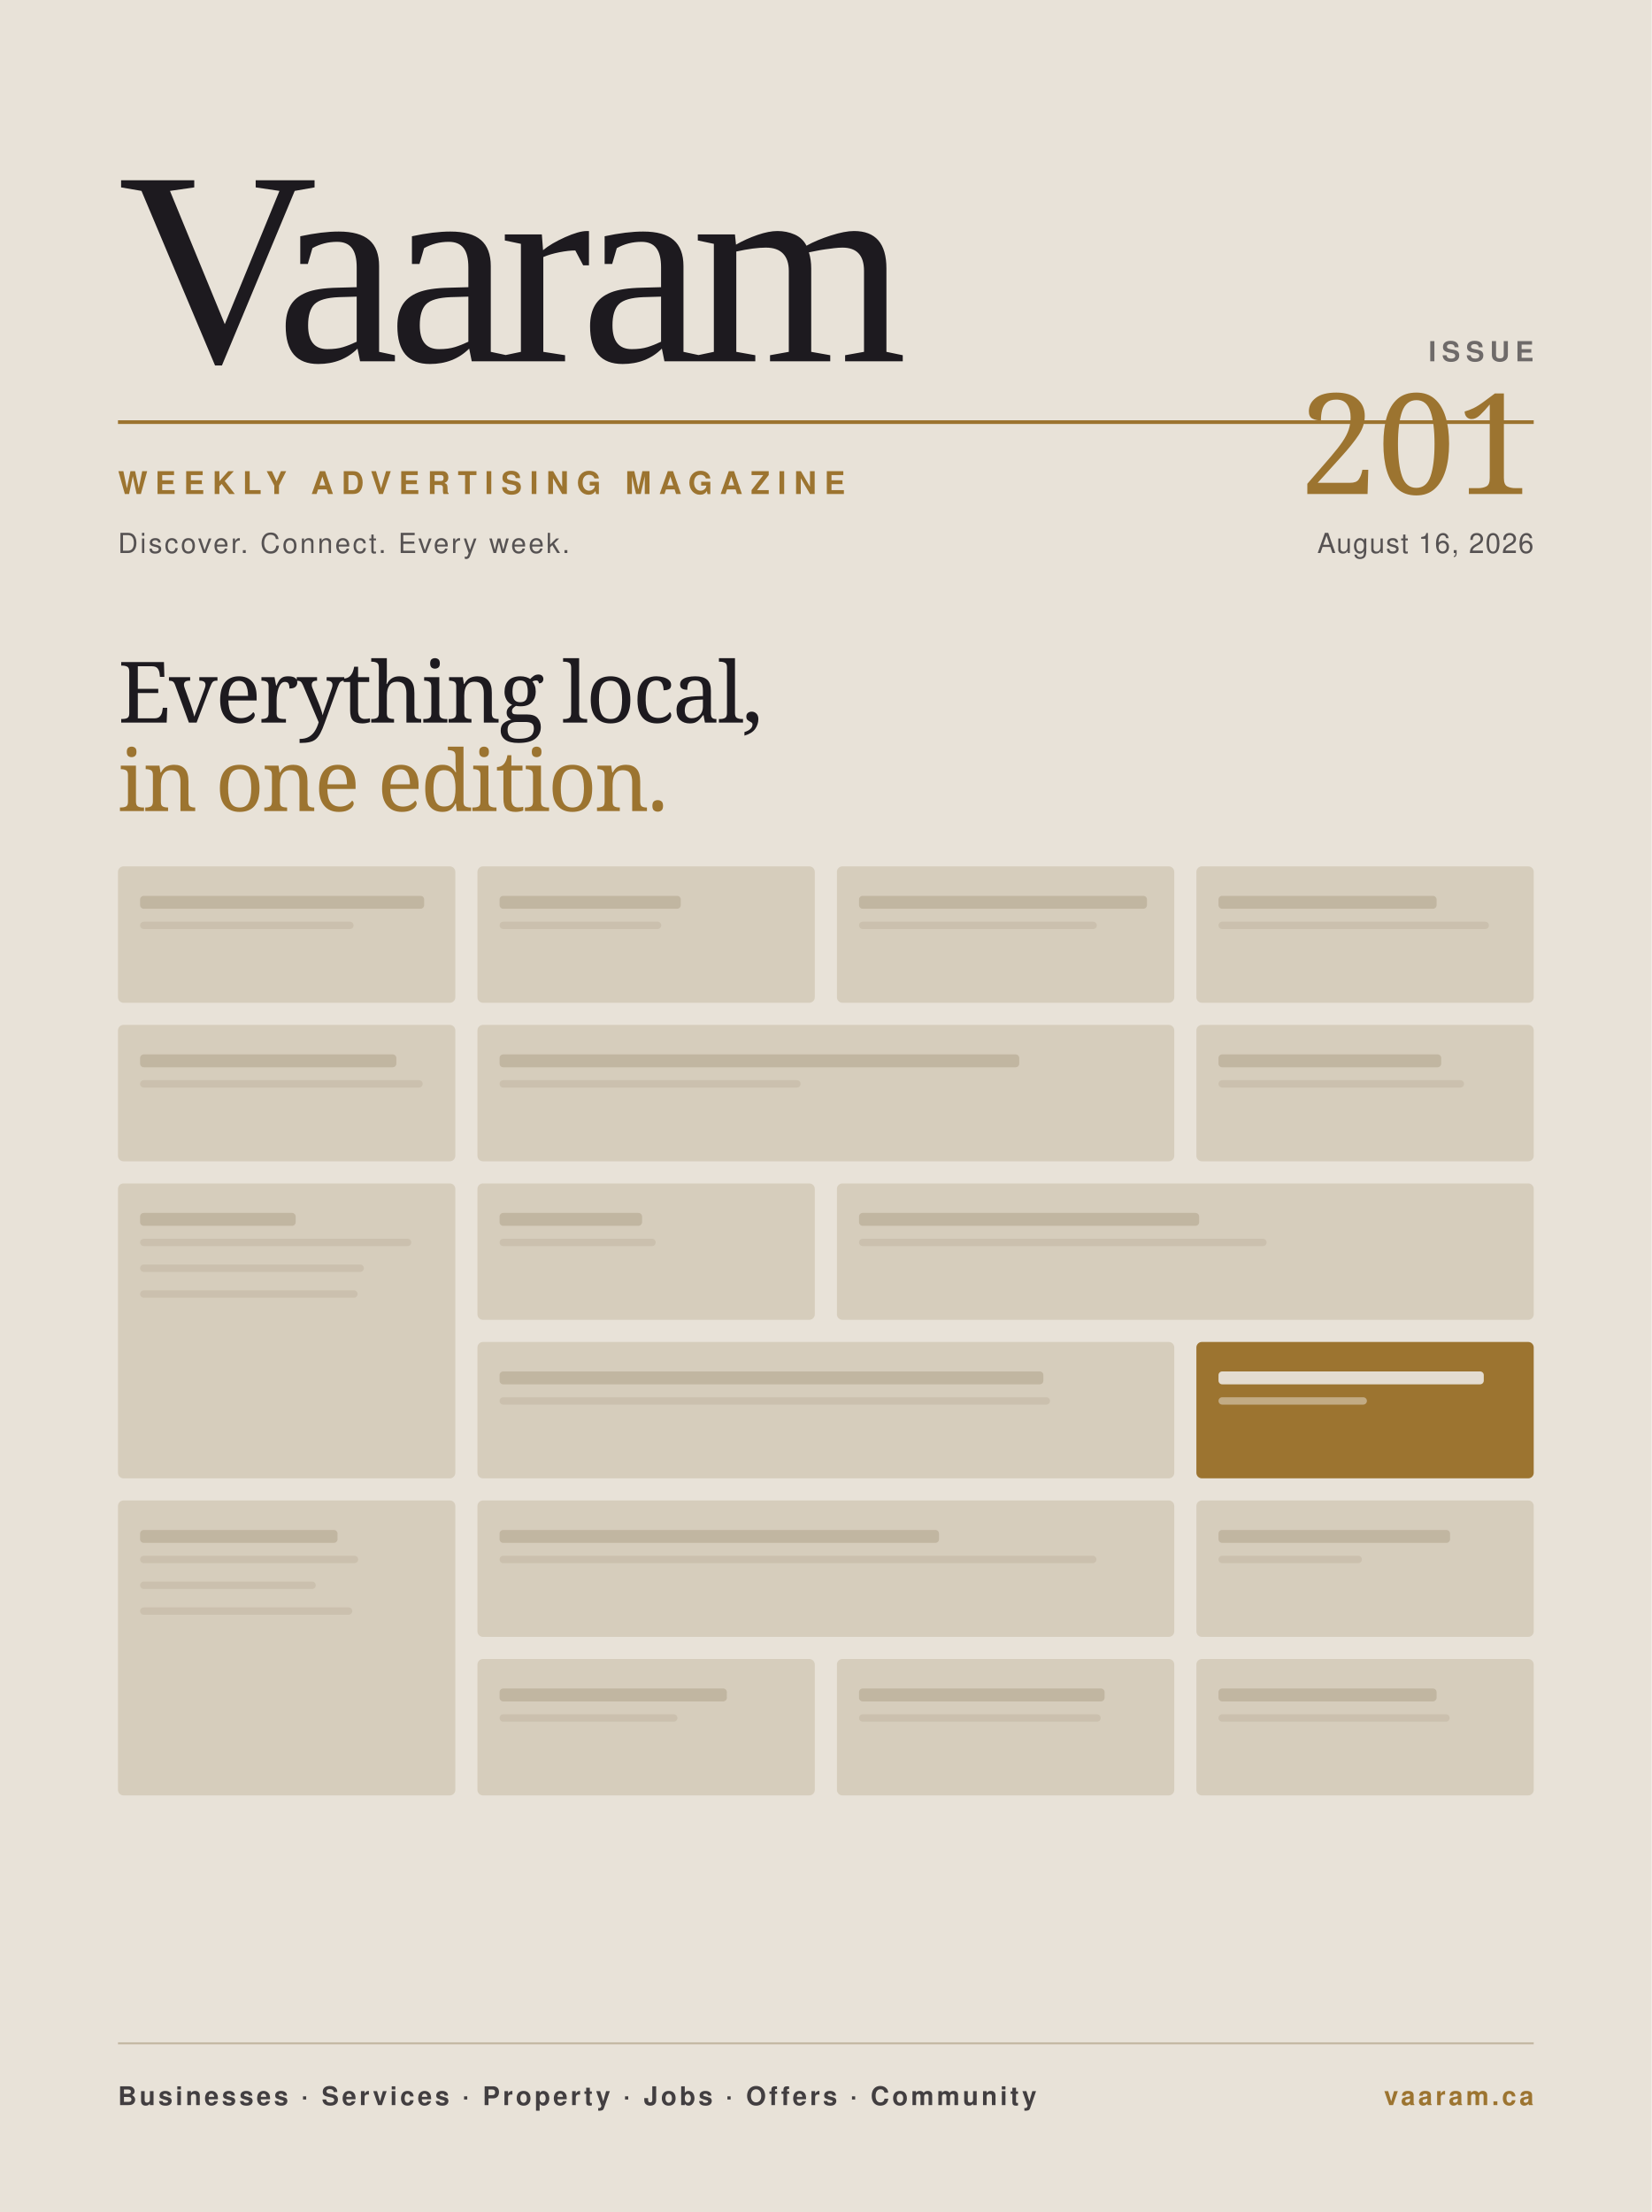
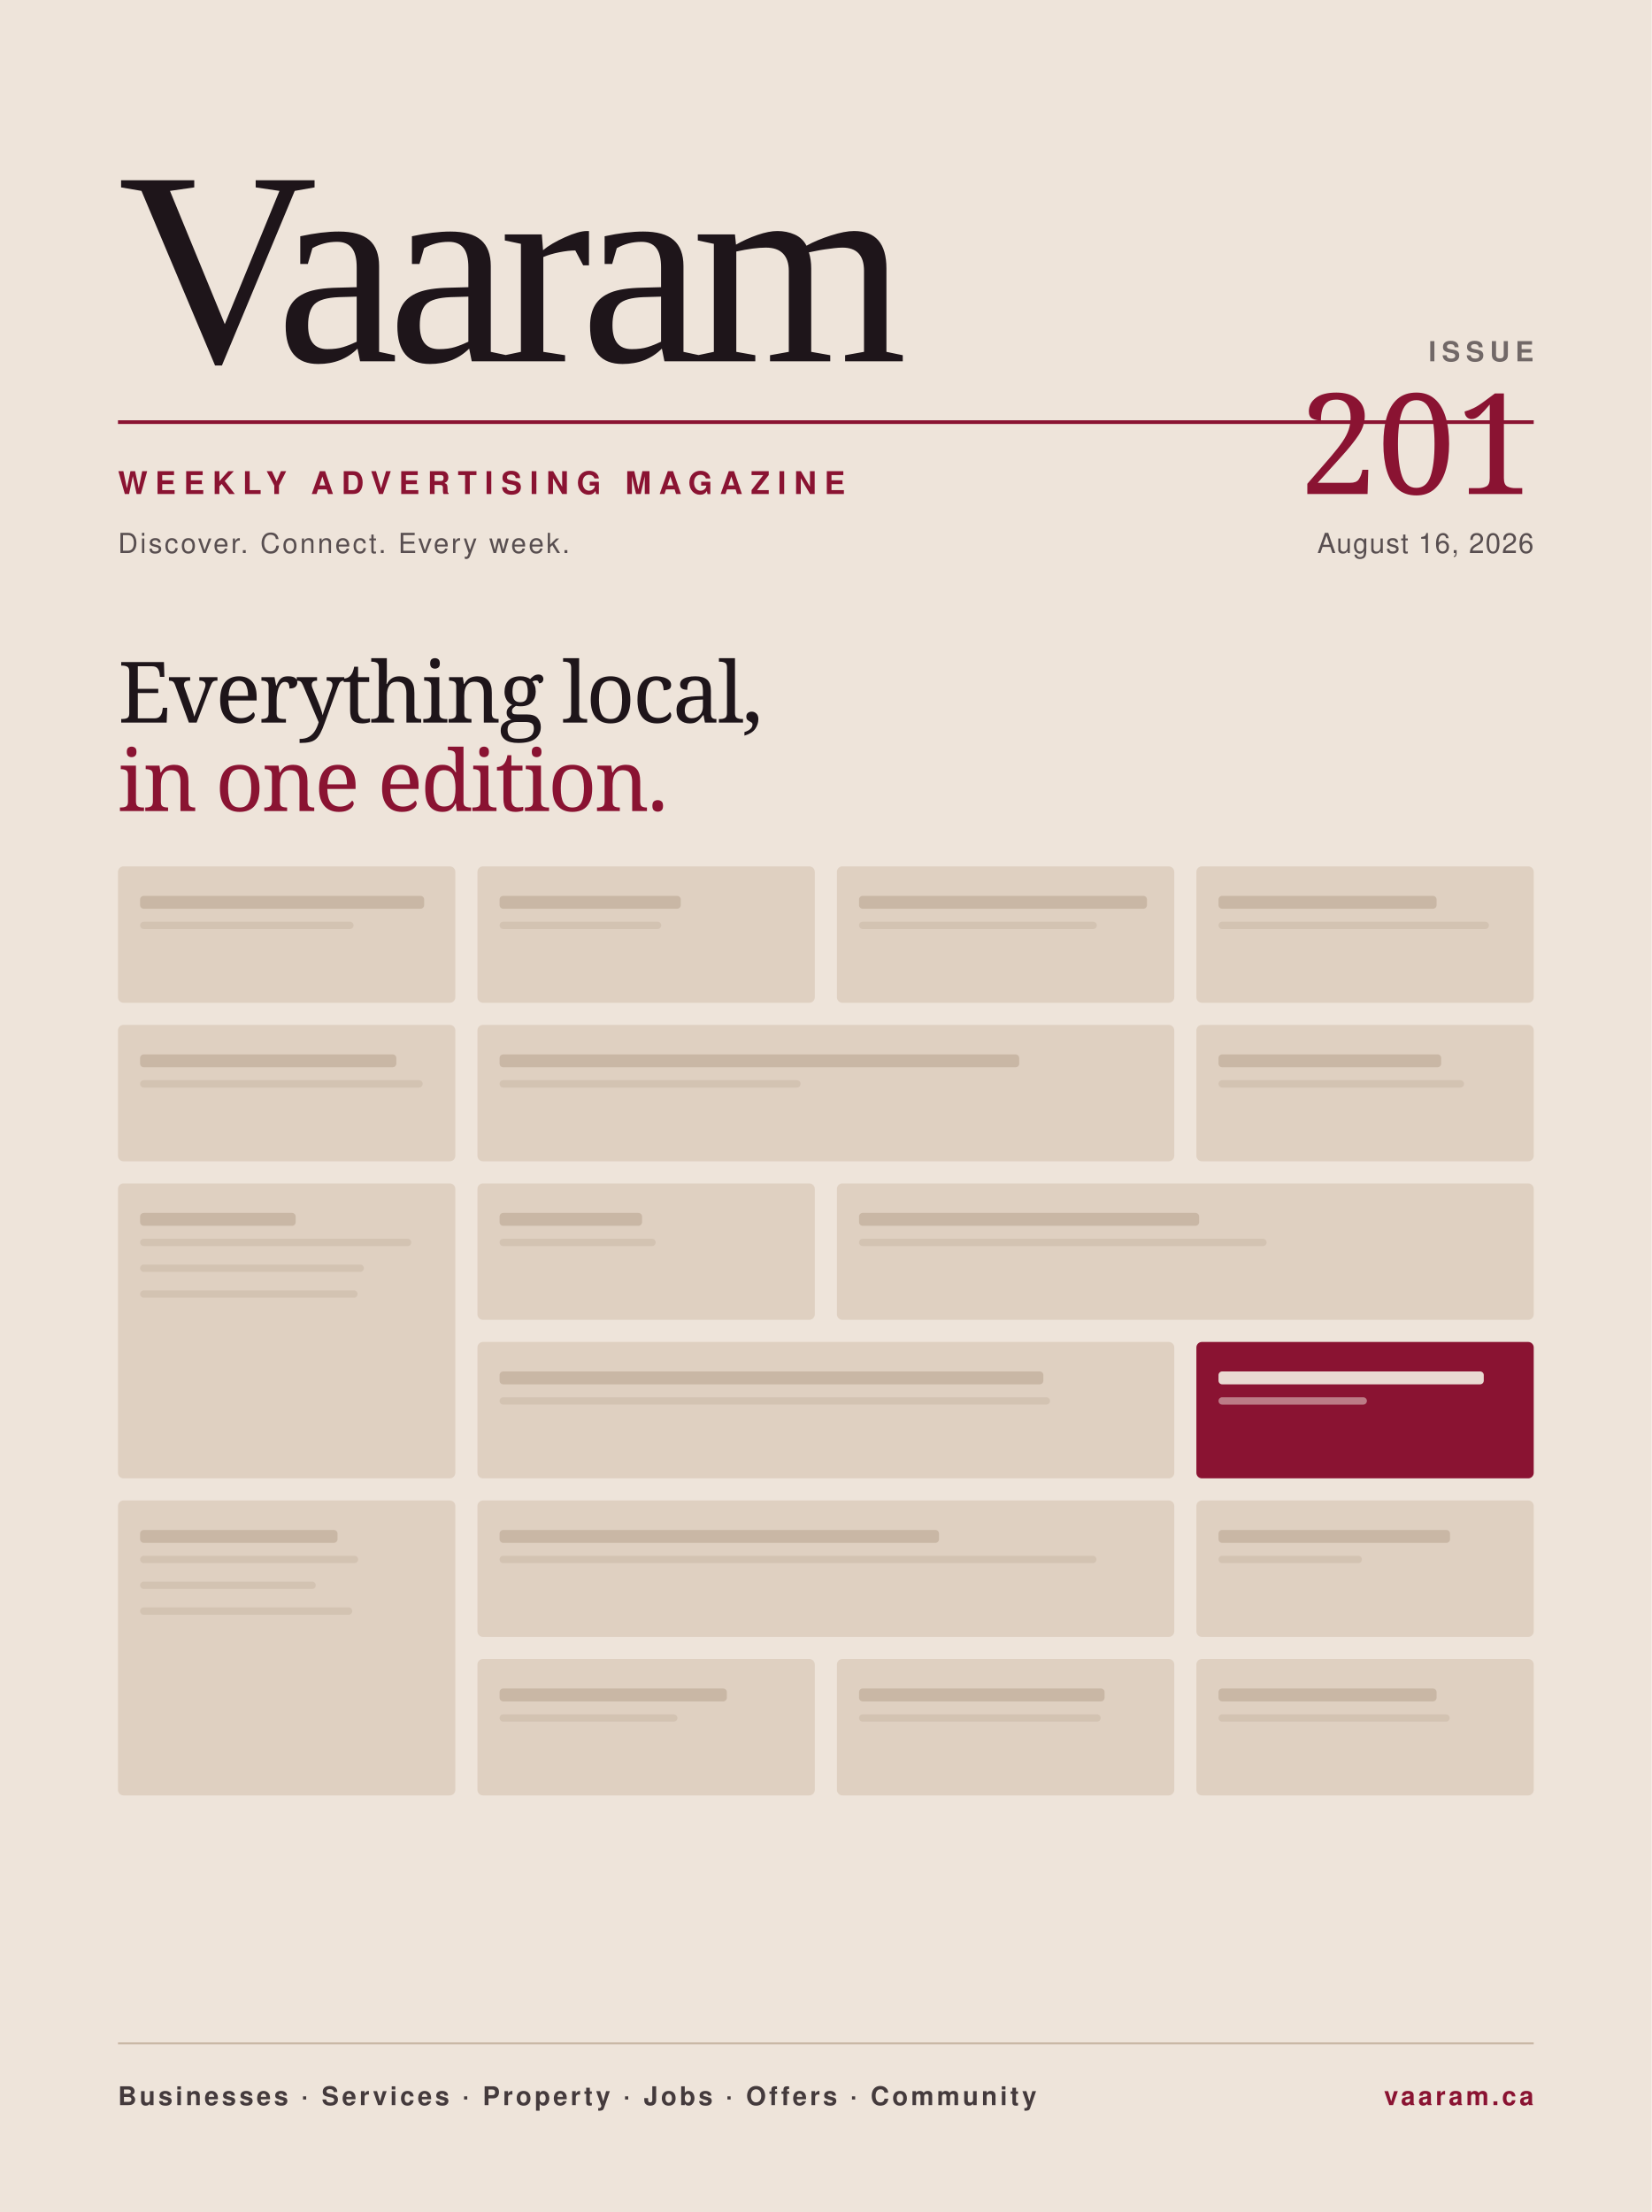
<svg xmlns="http://www.w3.org/2000/svg" width="896" height="1200" viewBox="0 0 896 1200" role="img" aria-label="Vaaram Magazine issue 201 cover">
-   <rect width="896" height="1200" fill="#e8e2d8" />
-   <text x="64" y="196" font-family="Georgia, 'Times New Roman', serif" font-size="150" font-weight="500" letter-spacing="-6" fill="#1d1a1f">Vaaram</text>
-   <rect x="64" y="228" width="768" height="2" fill="#9c7430" />
-   <text x="64" y="268" font-family="Helvetica, Arial, sans-serif" font-size="17" font-weight="700" letter-spacing="4.2" fill="#9c7430">WEEKLY ADVERTISING MAGAZINE</text>
-   <text x="64" y="300" font-family="Helvetica, Arial, sans-serif" font-size="15" letter-spacing="1.2" fill="#1d1a1f" opacity="0.72">Discover. Connect. Every week.</text>
-   <text x="832" y="196" text-anchor="end" font-family="Helvetica, Arial, sans-serif" font-size="15" font-weight="700" letter-spacing="3" fill="#1d1a1f" opacity="0.6">ISSUE</text>
-   <text x="832" y="268" text-anchor="end" font-family="Georgia, serif" font-size="76" font-weight="500" fill="#9c7430">201</text>
-   <text x="832" y="300" text-anchor="end" font-family="Helvetica, Arial, sans-serif" font-size="15" letter-spacing="0.6" fill="#1d1a1f" opacity="0.72">August 16, 2026</text>
-   <text x="64" y="392" font-family="Georgia, serif" font-size="46" font-weight="500" letter-spacing="-1.2" fill="#1d1a1f">Everything local,</text>
-   <text x="64" y="440" font-family="Georgia, serif" font-size="46" font-weight="500" letter-spacing="-1.2" fill="#9c7430">in one edition.</text>
-   <rect x="64.0" y="470" width="183.0" height="74" rx="3" fill="#d6cdbc" />
-   <rect x="76.0" y="486" width="154.1" height="7" rx="2" fill="#c0b49f" opacity="0.95" />
-   <rect x="76.0" y="500" width="115.8" height="4" rx="2" fill="#c0b49f" opacity="0.5" />
-   <rect x="259.0" y="470" width="183.0" height="74" rx="3" fill="#d6cdbc" />
-   <rect x="271.0" y="486" width="98.3" height="7" rx="2" fill="#c0b49f" opacity="0.95" />
-   <rect x="271.0" y="500" width="87.7" height="4" rx="2" fill="#c0b49f" opacity="0.5" />
-   <rect x="454.0" y="470" width="183.0" height="74" rx="3" fill="#d6cdbc" />
-   <rect x="466.0" y="486" width="156.2" height="7" rx="2" fill="#c0b49f" opacity="0.95" />
-   <rect x="466.0" y="500" width="129.0" height="4" rx="2" fill="#c0b49f" opacity="0.5" />
-   <rect x="649.0" y="470" width="183.0" height="74" rx="3" fill="#d6cdbc" />
-   <rect x="661.0" y="486" width="118.3" height="7" rx="2" fill="#c0b49f" opacity="0.95" />
-   <rect x="661.0" y="500" width="146.7" height="4" rx="2" fill="#c0b49f" opacity="0.5" />
-   <rect x="64.0" y="556" width="183.0" height="74" rx="3" fill="#d6cdbc" />
-   <rect x="76.0" y="572" width="139.0" height="7" rx="2" fill="#c0b49f" opacity="0.95" />
-   <rect x="76.0" y="586" width="153.3" height="4" rx="2" fill="#c0b49f" opacity="0.5" />
-   <rect x="259.0" y="556" width="378.0" height="74" rx="3" fill="#d6cdbc" />
-   <rect x="271.0" y="572" width="281.9" height="7" rx="2" fill="#c0b49f" opacity="0.95" />
-   <rect x="271.0" y="586" width="163.3" height="4" rx="2" fill="#c0b49f" opacity="0.5" />
-   <rect x="649.0" y="556" width="183.0" height="74" rx="3" fill="#d6cdbc" />
-   <rect x="661.0" y="572" width="120.8" height="7" rx="2" fill="#c0b49f" opacity="0.95" />
-   <rect x="661.0" y="586" width="133.2" height="4" rx="2" fill="#c0b49f" opacity="0.5" />
-   <rect x="64.0" y="642" width="183.0" height="160" rx="3" fill="#d6cdbc" />
-   <rect x="76.0" y="658" width="84.4" height="7" rx="2" fill="#c0b49f" opacity="0.95" />
-   <rect x="76.0" y="672" width="147.1" height="4" rx="2" fill="#c0b49f" opacity="0.5" />
-   <rect x="76.0" y="686" width="121.4" height="4" rx="2" fill="#c0b49f" opacity="0.5" />
-   <rect x="76.0" y="700" width="118.0" height="4" rx="2" fill="#c0b49f" opacity="0.5" />
-   <rect x="259.0" y="642" width="183.0" height="74" rx="3" fill="#d6cdbc" />
-   <rect x="271.0" y="658" width="77.3" height="7" rx="2" fill="#c0b49f" opacity="0.95" />
-   <rect x="271.0" y="672" width="84.7" height="4" rx="2" fill="#c0b49f" opacity="0.5" />
-   <rect x="454.0" y="642" width="378.0" height="74" rx="3" fill="#d6cdbc" />
-   <rect x="466.0" y="658" width="184.5" height="7" rx="2" fill="#c0b49f" opacity="0.95" />
-   <rect x="466.0" y="672" width="221.1" height="4" rx="2" fill="#c0b49f" opacity="0.5" />
-   <rect x="259.0" y="728" width="378.0" height="74" rx="3" fill="#d6cdbc" />
-   <rect x="271.0" y="744" width="295.0" height="7" rx="2" fill="#c0b49f" opacity="0.95" />
-   <rect x="271.0" y="758" width="298.6" height="4" rx="2" fill="#c0b49f" opacity="0.5" />
-   <rect x="649.0" y="728" width="183.0" height="74" rx="3" fill="#9c7430" />
-   <rect x="661.0" y="744" width="143.9" height="7" rx="2" fill="#e8e2d8" opacity="0.95" />
-   <rect x="661.0" y="758" width="80.5" height="4" rx="2" fill="#e8e2d8" opacity="0.5" />
-   <rect x="64.0" y="814" width="183.0" height="160" rx="3" fill="#d6cdbc" />
-   <rect x="76.0" y="830" width="107.1" height="7" rx="2" fill="#c0b49f" opacity="0.95" />
-   <rect x="76.0" y="844" width="118.3" height="4" rx="2" fill="#c0b49f" opacity="0.5" />
-   <rect x="76.0" y="858" width="95.3" height="4" rx="2" fill="#c0b49f" opacity="0.5" />
-   <rect x="76.0" y="872" width="115.1" height="4" rx="2" fill="#c0b49f" opacity="0.5" />
-   <rect x="259.0" y="814" width="378.0" height="74" rx="3" fill="#d6cdbc" />
-   <rect x="271.0" y="830" width="238.4" height="7" rx="2" fill="#c0b49f" opacity="0.95" />
-   <rect x="271.0" y="844" width="323.8" height="4" rx="2" fill="#c0b49f" opacity="0.5" />
-   <rect x="649.0" y="814" width="183.0" height="74" rx="3" fill="#d6cdbc" />
-   <rect x="661.0" y="830" width="125.6" height="7" rx="2" fill="#c0b49f" opacity="0.95" />
-   <rect x="661.0" y="844" width="77.8" height="4" rx="2" fill="#c0b49f" opacity="0.5" />
-   <rect x="259.0" y="900" width="183.0" height="74" rx="3" fill="#d6cdbc" />
-   <rect x="271.0" y="916" width="123.3" height="7" rx="2" fill="#c0b49f" opacity="0.95" />
-   <rect x="271.0" y="930" width="96.5" height="4" rx="2" fill="#c0b49f" opacity="0.5" />
-   <rect x="454.0" y="900" width="183.0" height="74" rx="3" fill="#d6cdbc" />
-   <rect x="466.0" y="916" width="133.2" height="7" rx="2" fill="#c0b49f" opacity="0.95" />
-   <rect x="466.0" y="930" width="131.1" height="4" rx="2" fill="#c0b49f" opacity="0.5" />
-   <rect x="649.0" y="900" width="183.0" height="74" rx="3" fill="#d6cdbc" />
-   <rect x="661.0" y="916" width="118.3" height="7" rx="2" fill="#c0b49f" opacity="0.95" />
-   <rect x="661.0" y="930" width="125.4" height="4" rx="2" fill="#c0b49f" opacity="0.5" />
-   <rect x="64" y="1108" width="768" height="1" fill="#c0b49f" />
-   <text x="64" y="1142" font-family="Helvetica, Arial, sans-serif" font-size="14" font-weight="700" letter-spacing="1.6" fill="#1d1a1f" opacity="0.82">Businesses  ·  Services  ·  Property  ·  Jobs  ·  Offers  ·  Community</text>
-   <text x="832" y="1142" text-anchor="end" font-family="Helvetica, Arial, sans-serif" font-size="14" font-weight="700" letter-spacing="1.6" fill="#9c7430">vaaram.ca</text>
+   <rect width="896" height="1200" fill="#eee4da" />
+   <text x="64" y="196" font-family="Georgia, 'Times New Roman', serif" font-size="150" font-weight="500" letter-spacing="-6" fill="#1e151a">Vaaram</text>
+   <rect x="64" y="228" width="768" height="2" fill="#8a1332" />
+   <text x="64" y="268" font-family="Helvetica, Arial, sans-serif" font-size="17" font-weight="700" letter-spacing="4.2" fill="#8a1332">WEEKLY ADVERTISING MAGAZINE</text>
+   <text x="64" y="300" font-family="Helvetica, Arial, sans-serif" font-size="15" letter-spacing="1.2" fill="#1e151a" opacity="0.72">Discover. Connect. Every week.</text>
+   <text x="832" y="196" text-anchor="end" font-family="Helvetica, Arial, sans-serif" font-size="15" font-weight="700" letter-spacing="3" fill="#1e151a" opacity="0.6">ISSUE</text>
+   <text x="832" y="268" text-anchor="end" font-family="Georgia, serif" font-size="76" font-weight="500" fill="#8a1332">201</text>
+   <text x="832" y="300" text-anchor="end" font-family="Helvetica, Arial, sans-serif" font-size="15" letter-spacing="0.6" fill="#1e151a" opacity="0.72">August 16, 2026</text>
+   <text x="64" y="392" font-family="Georgia, serif" font-size="46" font-weight="500" letter-spacing="-1.2" fill="#1e151a">Everything local,</text>
+   <text x="64" y="440" font-family="Georgia, serif" font-size="46" font-weight="500" letter-spacing="-1.2" fill="#8a1332">in one edition.</text>
+   <rect x="64.0" y="470" width="183.0" height="74" rx="3" fill="#dfd0c1" />
+   <rect x="76.0" y="486" width="154.1" height="7" rx="2" fill="#c8b6a4" opacity="0.95" />
+   <rect x="76.0" y="500" width="115.8" height="4" rx="2" fill="#c8b6a4" opacity="0.5" />
+   <rect x="259.0" y="470" width="183.0" height="74" rx="3" fill="#dfd0c1" />
+   <rect x="271.0" y="486" width="98.3" height="7" rx="2" fill="#c8b6a4" opacity="0.95" />
+   <rect x="271.0" y="500" width="87.7" height="4" rx="2" fill="#c8b6a4" opacity="0.5" />
+   <rect x="454.0" y="470" width="183.0" height="74" rx="3" fill="#dfd0c1" />
+   <rect x="466.0" y="486" width="156.2" height="7" rx="2" fill="#c8b6a4" opacity="0.95" />
+   <rect x="466.0" y="500" width="129.0" height="4" rx="2" fill="#c8b6a4" opacity="0.5" />
+   <rect x="649.0" y="470" width="183.0" height="74" rx="3" fill="#dfd0c1" />
+   <rect x="661.0" y="486" width="118.3" height="7" rx="2" fill="#c8b6a4" opacity="0.95" />
+   <rect x="661.0" y="500" width="146.7" height="4" rx="2" fill="#c8b6a4" opacity="0.5" />
+   <rect x="64.0" y="556" width="183.0" height="74" rx="3" fill="#dfd0c1" />
+   <rect x="76.0" y="572" width="139.0" height="7" rx="2" fill="#c8b6a4" opacity="0.95" />
+   <rect x="76.0" y="586" width="153.3" height="4" rx="2" fill="#c8b6a4" opacity="0.5" />
+   <rect x="259.0" y="556" width="378.0" height="74" rx="3" fill="#dfd0c1" />
+   <rect x="271.0" y="572" width="281.9" height="7" rx="2" fill="#c8b6a4" opacity="0.95" />
+   <rect x="271.0" y="586" width="163.3" height="4" rx="2" fill="#c8b6a4" opacity="0.5" />
+   <rect x="649.0" y="556" width="183.0" height="74" rx="3" fill="#dfd0c1" />
+   <rect x="661.0" y="572" width="120.8" height="7" rx="2" fill="#c8b6a4" opacity="0.95" />
+   <rect x="661.0" y="586" width="133.2" height="4" rx="2" fill="#c8b6a4" opacity="0.5" />
+   <rect x="64.0" y="642" width="183.0" height="160" rx="3" fill="#dfd0c1" />
+   <rect x="76.0" y="658" width="84.4" height="7" rx="2" fill="#c8b6a4" opacity="0.95" />
+   <rect x="76.0" y="672" width="147.1" height="4" rx="2" fill="#c8b6a4" opacity="0.5" />
+   <rect x="76.0" y="686" width="121.4" height="4" rx="2" fill="#c8b6a4" opacity="0.5" />
+   <rect x="76.0" y="700" width="118.0" height="4" rx="2" fill="#c8b6a4" opacity="0.5" />
+   <rect x="259.0" y="642" width="183.0" height="74" rx="3" fill="#dfd0c1" />
+   <rect x="271.0" y="658" width="77.3" height="7" rx="2" fill="#c8b6a4" opacity="0.95" />
+   <rect x="271.0" y="672" width="84.7" height="4" rx="2" fill="#c8b6a4" opacity="0.5" />
+   <rect x="454.0" y="642" width="378.0" height="74" rx="3" fill="#dfd0c1" />
+   <rect x="466.0" y="658" width="184.5" height="7" rx="2" fill="#c8b6a4" opacity="0.95" />
+   <rect x="466.0" y="672" width="221.1" height="4" rx="2" fill="#c8b6a4" opacity="0.5" />
+   <rect x="259.0" y="728" width="378.0" height="74" rx="3" fill="#dfd0c1" />
+   <rect x="271.0" y="744" width="295.0" height="7" rx="2" fill="#c8b6a4" opacity="0.95" />
+   <rect x="271.0" y="758" width="298.6" height="4" rx="2" fill="#c8b6a4" opacity="0.5" />
+   <rect x="649.0" y="728" width="183.0" height="74" rx="3" fill="#8a1332" />
+   <rect x="661.0" y="744" width="143.9" height="7" rx="2" fill="#eee4da" opacity="0.95" />
+   <rect x="661.0" y="758" width="80.5" height="4" rx="2" fill="#eee4da" opacity="0.5" />
+   <rect x="64.0" y="814" width="183.0" height="160" rx="3" fill="#dfd0c1" />
+   <rect x="76.0" y="830" width="107.1" height="7" rx="2" fill="#c8b6a4" opacity="0.95" />
+   <rect x="76.0" y="844" width="118.3" height="4" rx="2" fill="#c8b6a4" opacity="0.5" />
+   <rect x="76.0" y="858" width="95.3" height="4" rx="2" fill="#c8b6a4" opacity="0.5" />
+   <rect x="76.0" y="872" width="115.1" height="4" rx="2" fill="#c8b6a4" opacity="0.5" />
+   <rect x="259.0" y="814" width="378.0" height="74" rx="3" fill="#dfd0c1" />
+   <rect x="271.0" y="830" width="238.4" height="7" rx="2" fill="#c8b6a4" opacity="0.95" />
+   <rect x="271.0" y="844" width="323.8" height="4" rx="2" fill="#c8b6a4" opacity="0.5" />
+   <rect x="649.0" y="814" width="183.0" height="74" rx="3" fill="#dfd0c1" />
+   <rect x="661.0" y="830" width="125.6" height="7" rx="2" fill="#c8b6a4" opacity="0.95" />
+   <rect x="661.0" y="844" width="77.8" height="4" rx="2" fill="#c8b6a4" opacity="0.5" />
+   <rect x="259.0" y="900" width="183.0" height="74" rx="3" fill="#dfd0c1" />
+   <rect x="271.0" y="916" width="123.3" height="7" rx="2" fill="#c8b6a4" opacity="0.95" />
+   <rect x="271.0" y="930" width="96.5" height="4" rx="2" fill="#c8b6a4" opacity="0.5" />
+   <rect x="454.0" y="900" width="183.0" height="74" rx="3" fill="#dfd0c1" />
+   <rect x="466.0" y="916" width="133.2" height="7" rx="2" fill="#c8b6a4" opacity="0.95" />
+   <rect x="466.0" y="930" width="131.1" height="4" rx="2" fill="#c8b6a4" opacity="0.5" />
+   <rect x="649.0" y="900" width="183.0" height="74" rx="3" fill="#dfd0c1" />
+   <rect x="661.0" y="916" width="118.3" height="7" rx="2" fill="#c8b6a4" opacity="0.95" />
+   <rect x="661.0" y="930" width="125.4" height="4" rx="2" fill="#c8b6a4" opacity="0.5" />
+   <rect x="64" y="1108" width="768" height="1" fill="#c8b6a4" />
+   <text x="64" y="1142" font-family="Helvetica, Arial, sans-serif" font-size="14" font-weight="700" letter-spacing="1.6" fill="#1e151a" opacity="0.82">Businesses  ·  Services  ·  Property  ·  Jobs  ·  Offers  ·  Community</text>
+   <text x="832" y="1142" text-anchor="end" font-family="Helvetica, Arial, sans-serif" font-size="14" font-weight="700" letter-spacing="1.6" fill="#8a1332">vaaram.ca</text>
</svg>
